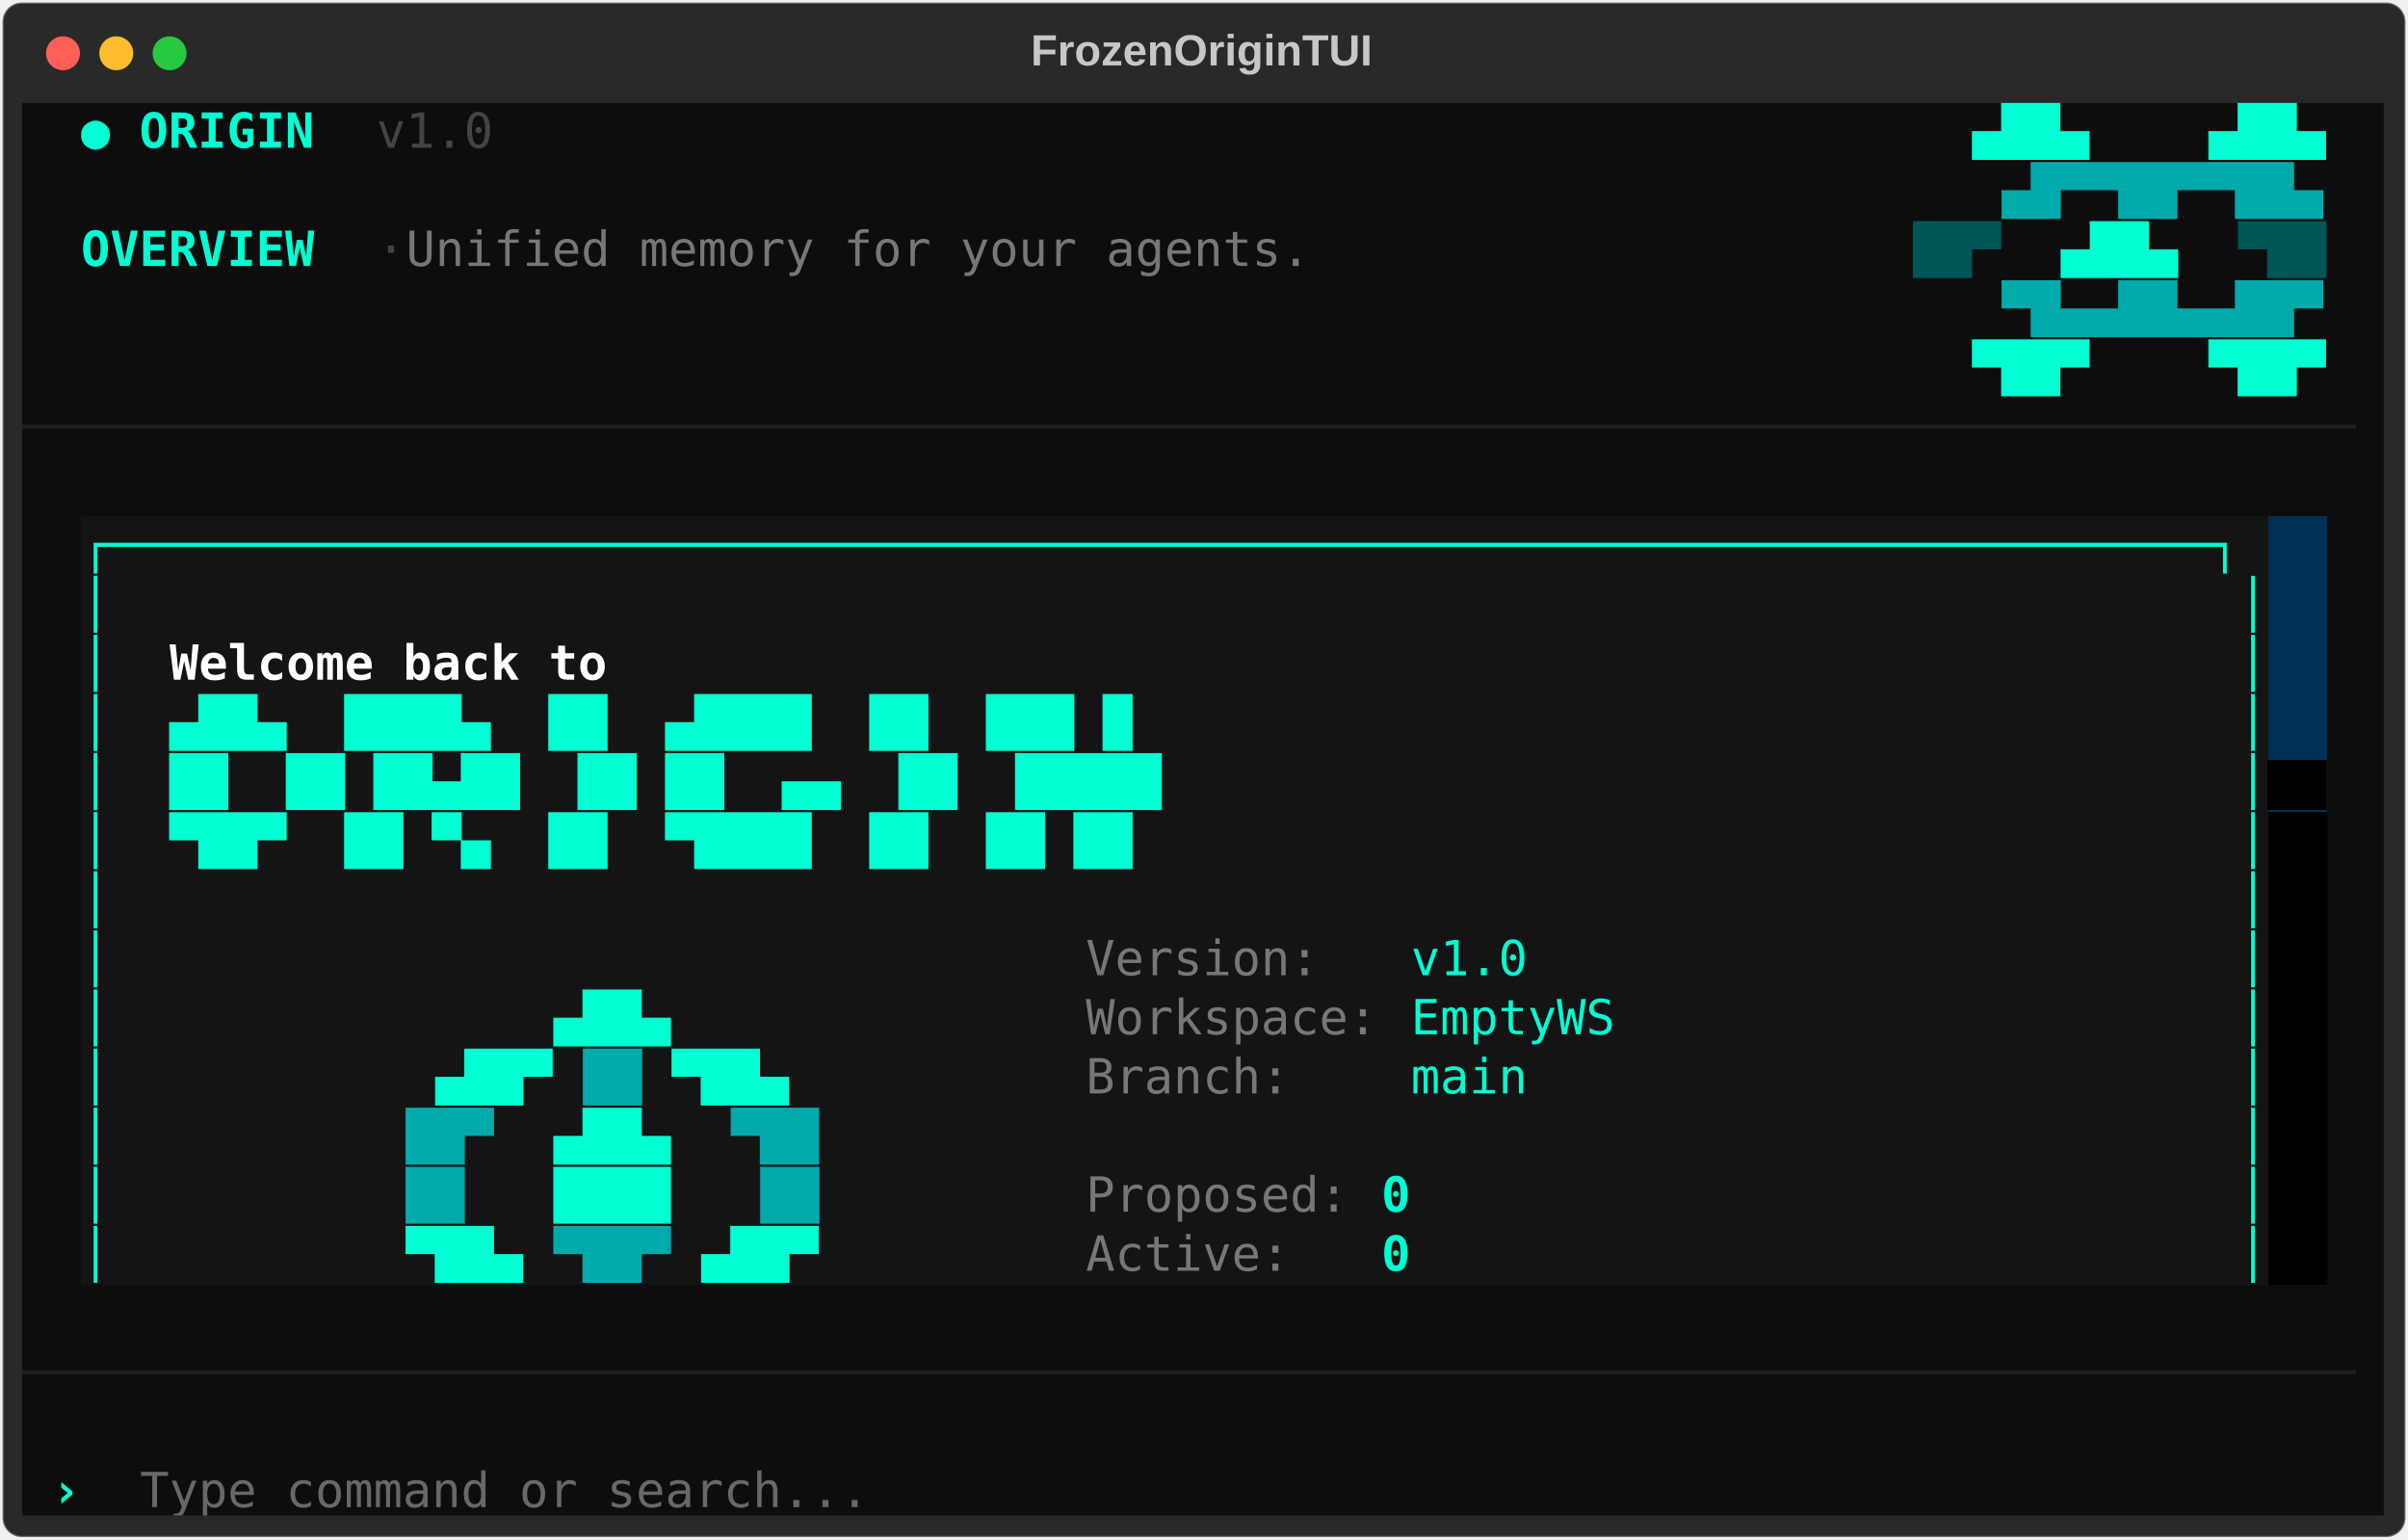
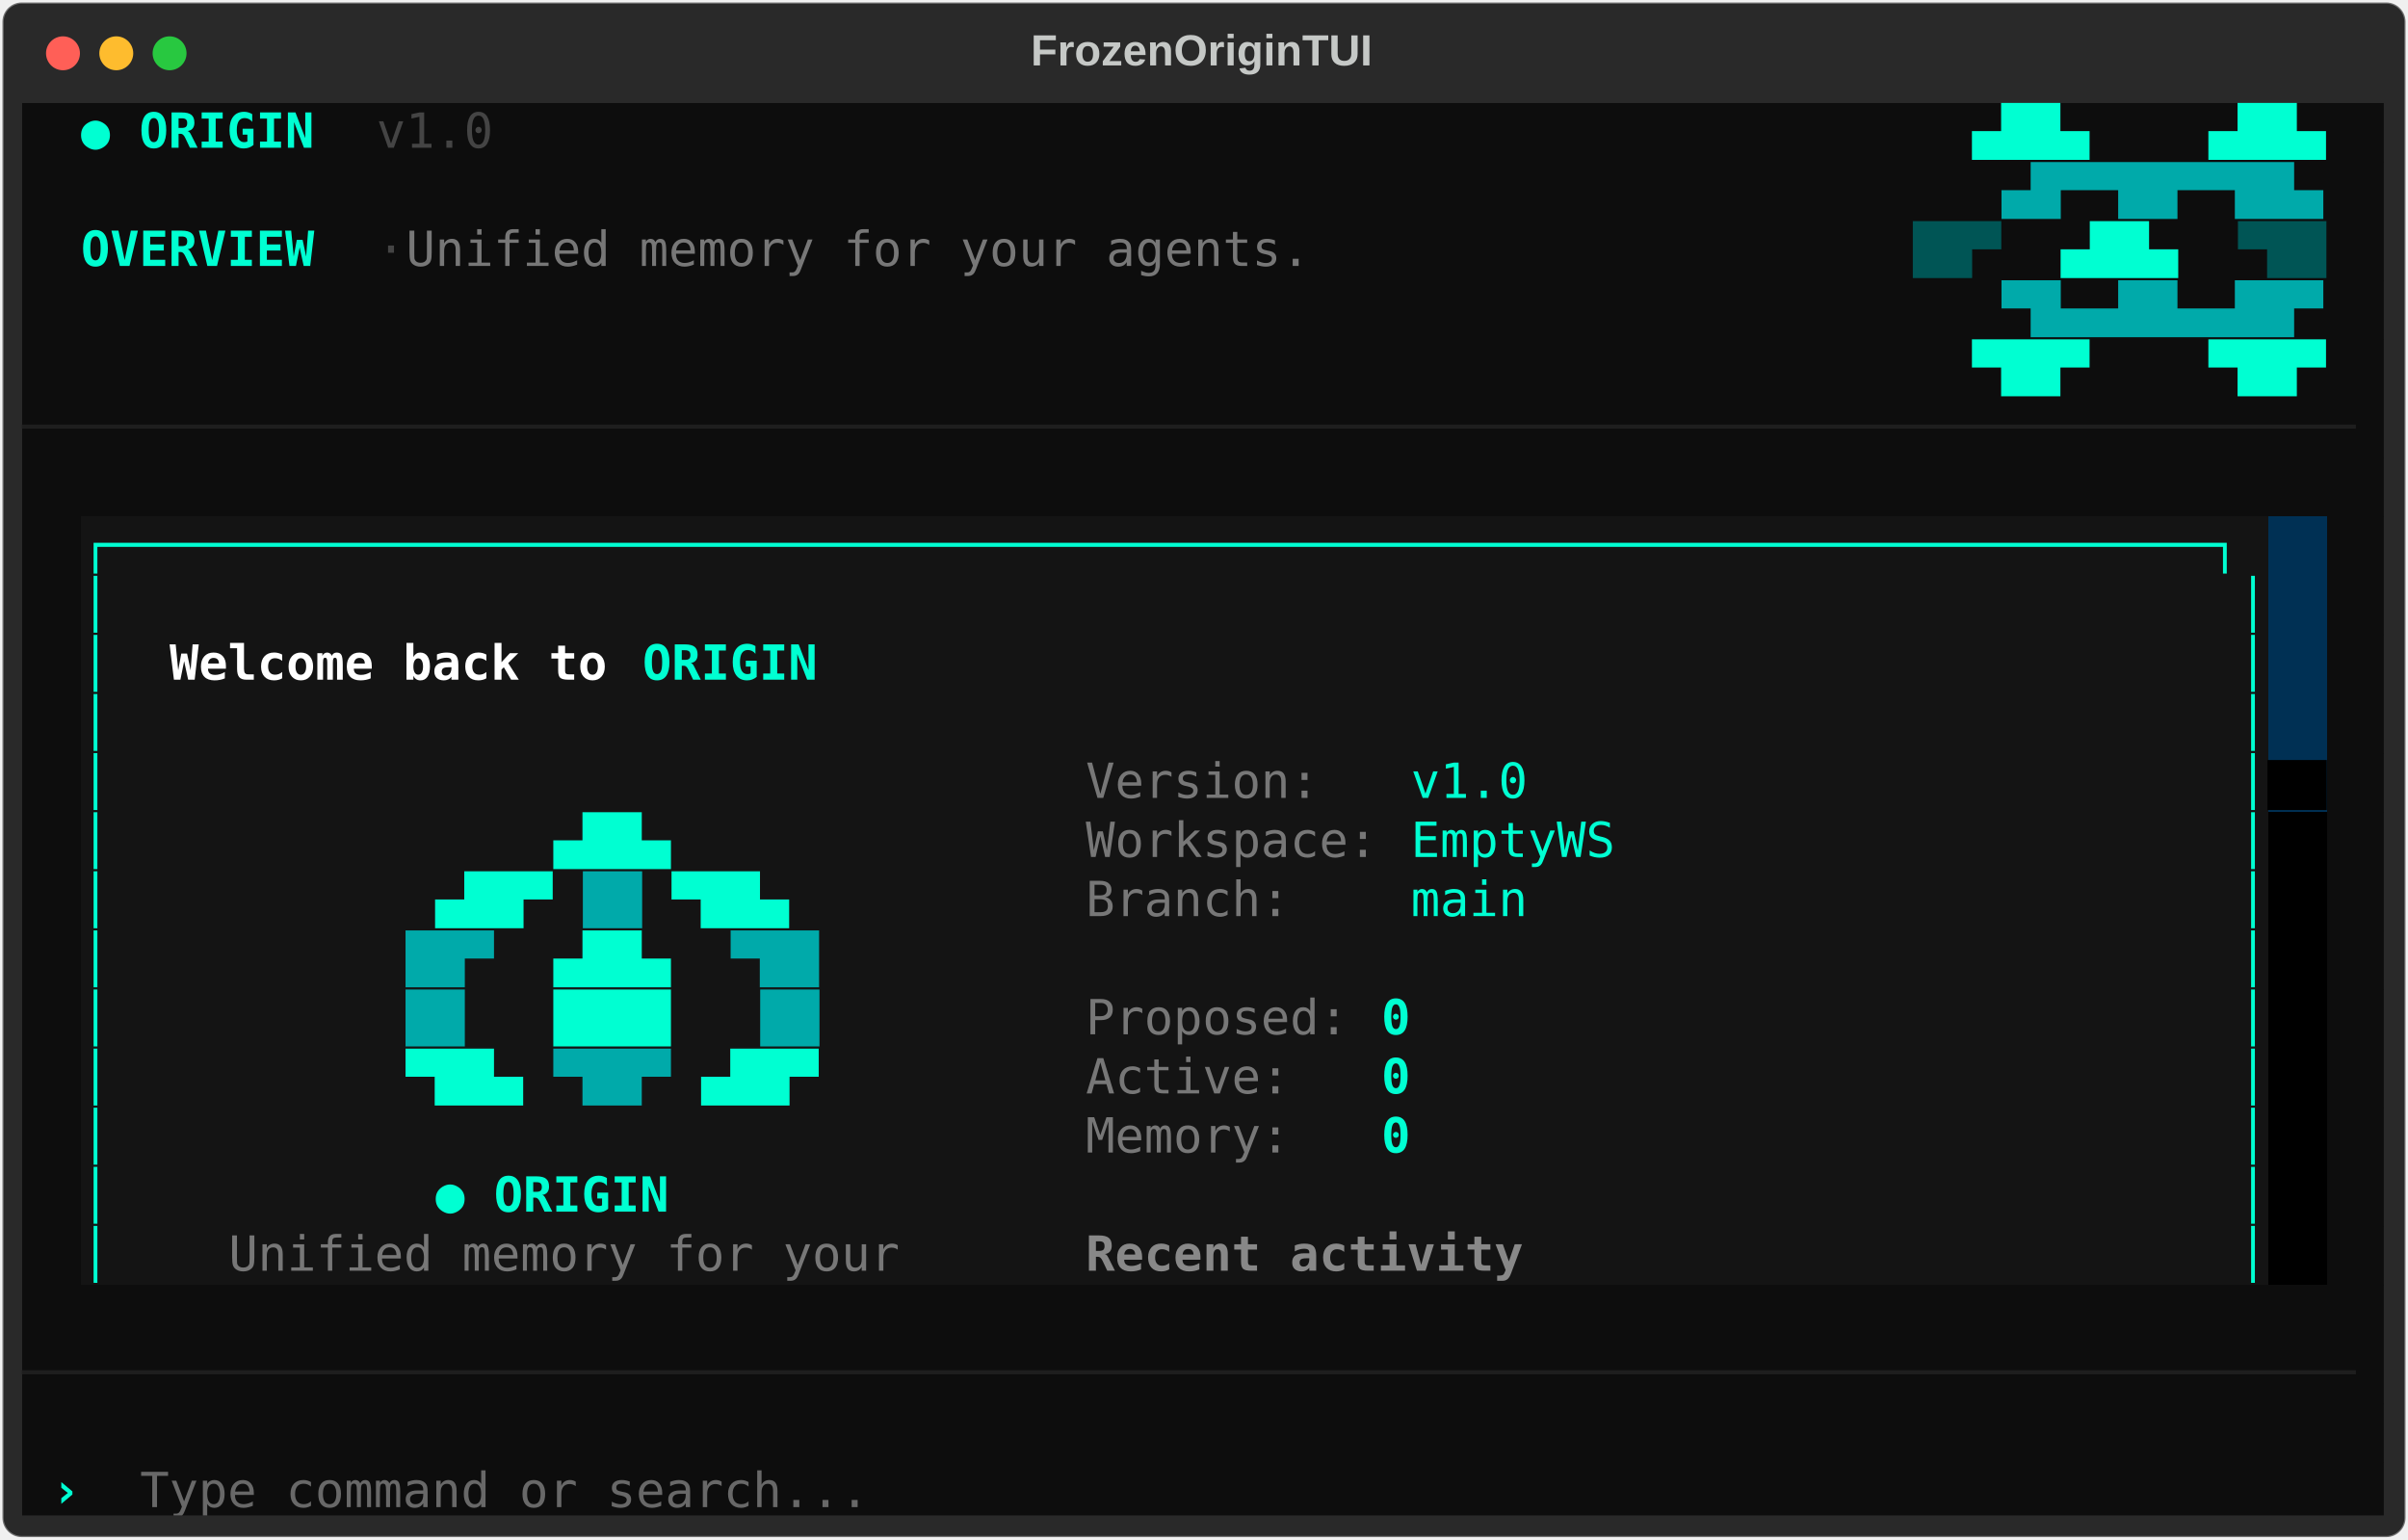
<svg xmlns="http://www.w3.org/2000/svg" class="rich-terminal" viewBox="0 0 994 635.6">
  <style>

    @font-face {
        font-family: "Fira Code";
        src: local("FiraCode-Regular"),
                url("https://cdnjs.cloudflare.com/ajax/libs/firacode/6.2.0/woff2/FiraCode-Regular.woff2") format("woff2"),
                url("https://cdnjs.cloudflare.com/ajax/libs/firacode/6.2.0/woff/FiraCode-Regular.woff") format("woff");
        font-style: normal;
        font-weight: 400;
    }
    @font-face {
        font-family: "Fira Code";
        src: local("FiraCode-Bold"),
                url("https://cdnjs.cloudflare.com/ajax/libs/firacode/6.2.0/woff2/FiraCode-Bold.woff2") format("woff2"),
                url("https://cdnjs.cloudflare.com/ajax/libs/firacode/6.2.0/woff/FiraCode-Bold.woff") format("woff");
        font-style: bold;
        font-weight: 700;
    }

    .terminal-matrix {
        font-family: Fira Code, monospace;
        font-size: 20px;
        line-height: 24.4px;
        font-variant-east-asian: full-width;
    }

    .terminal-title {
        font-size: 18px;
        font-weight: bold;
        font-family: arial;
    }

    .terminal-r1 { fill: #c5c8c6 }
.terminal-r2 { fill: #00ffd2;font-weight: bold }
.terminal-r3 { fill: #777777 }
.terminal-r4 { fill: #444444 }
.terminal-r5 { fill: #00ffd2 }
.terminal-r6 { fill: #00aaaa }
.terminal-r7 { fill: #005555 }
.terminal-r8 { fill: #1e1e1e }
.terminal-r9 { fill: #0d0d0d }
.terminal-r10 { fill: #ffffff;font-weight: bold }
- .terminal-r11 { fill: #000000 }
- .terminal-r12 { fill: #e0e0e0 }
- .terminal-r13 { fill: #686868 }
- .terminal-r14 { fill: #ffffff }
+ .terminal-r11 { fill: #e0e0e0 }
+ .terminal-r12 { fill: #000000 }
+ .terminal-r13 { fill: #888888;font-weight: bold }
+ .terminal-r14 { fill: #686868 }
+ .terminal-r15 { fill: #ffffff }
    </style>
  <defs>
    <clipPath id="terminal-clip-terminal">
      <rect x="0" y="0" width="975.0" height="584.6" />
    </clipPath>
    <clipPath id="terminal-line-0">
      <rect x="0" y="1.5" width="976" height="24.65" />
    </clipPath>
    <clipPath id="terminal-line-1">
      <rect x="0" y="25.9" width="976" height="24.65" />
    </clipPath>
    <clipPath id="terminal-line-2">
      <rect x="0" y="50.3" width="976" height="24.65" />
    </clipPath>
    <clipPath id="terminal-line-3">
      <rect x="0" y="74.7" width="976" height="24.65" />
    </clipPath>
    <clipPath id="terminal-line-4">
      <rect x="0" y="99.1" width="976" height="24.65" />
    </clipPath>
    <clipPath id="terminal-line-5">
      <rect x="0" y="123.5" width="976" height="24.65" />
    </clipPath>
    <clipPath id="terminal-line-6">
      <rect x="0" y="147.9" width="976" height="24.65" />
    </clipPath>
    <clipPath id="terminal-line-7">
      <rect x="0" y="172.3" width="976" height="24.65" />
    </clipPath>
    <clipPath id="terminal-line-8">
      <rect x="0" y="196.7" width="976" height="24.65" />
    </clipPath>
    <clipPath id="terminal-line-9">
      <rect x="0" y="221.1" width="976" height="24.65" />
    </clipPath>
    <clipPath id="terminal-line-10">
      <rect x="0" y="245.5" width="976" height="24.65" />
    </clipPath>
    <clipPath id="terminal-line-11">
      <rect x="0" y="269.9" width="976" height="24.65" />
    </clipPath>
    <clipPath id="terminal-line-12">
      <rect x="0" y="294.3" width="976" height="24.65" />
    </clipPath>
    <clipPath id="terminal-line-13">
      <rect x="0" y="318.7" width="976" height="24.65" />
    </clipPath>
    <clipPath id="terminal-line-14">
      <rect x="0" y="343.1" width="976" height="24.65" />
    </clipPath>
    <clipPath id="terminal-line-15">
      <rect x="0" y="367.5" width="976" height="24.65" />
    </clipPath>
    <clipPath id="terminal-line-16">
      <rect x="0" y="391.9" width="976" height="24.65" />
    </clipPath>
    <clipPath id="terminal-line-17">
      <rect x="0" y="416.3" width="976" height="24.65" />
    </clipPath>
    <clipPath id="terminal-line-18">
      <rect x="0" y="440.7" width="976" height="24.65" />
    </clipPath>
    <clipPath id="terminal-line-19">
      <rect x="0" y="465.1" width="976" height="24.65" />
    </clipPath>
    <clipPath id="terminal-line-20">
      <rect x="0" y="489.5" width="976" height="24.65" />
    </clipPath>
    <clipPath id="terminal-line-21">
      <rect x="0" y="513.9" width="976" height="24.65" />
    </clipPath>
    <clipPath id="terminal-line-22">
      <rect x="0" y="538.3" width="976" height="24.65" />
    </clipPath>
  </defs>
  <rect fill="#292929" stroke="rgba(255,255,255,0.35)" stroke-width="1" x="1" y="1" width="992" height="633.6" rx="8" />
  <text class="terminal-title" fill="#c5c8c6" text-anchor="middle" x="496" y="27">FrozenOriginTUI</text>
  <g transform="translate(26,22)">
    <circle cx="0" cy="0" r="7" fill="#ff5f57" />
    <circle cx="22" cy="0" r="7" fill="#febc2e" />
    <circle cx="44" cy="0" r="7" fill="#28c840" />
  </g>
  <g transform="translate(9, 41)" clip-path="url(#terminal-clip-terminal)">
    <rect fill="#0d0d0d" x="0" y="1.5" width="24.4" height="24.65" shape-rendering="crispEdges" />
    <rect fill="#0d0d0d" x="24.4" y="1.5" width="97.6" height="24.65" shape-rendering="crispEdges" />
    <rect fill="#0d0d0d" x="122" y="1.5" width="24.4" height="24.65" shape-rendering="crispEdges" />
    <rect fill="#0d0d0d" x="146.4" y="1.5" width="48.8" height="24.65" shape-rendering="crispEdges" />
    <rect fill="#0d0d0d" x="195.2" y="1.5" width="610" height="24.65" shape-rendering="crispEdges" />
    <rect fill="#0d0d0d" x="805.2" y="1.5" width="48.8" height="24.65" shape-rendering="crispEdges" />
    <rect fill="#0d0d0d" x="854" y="1.5" width="48.8" height="24.65" shape-rendering="crispEdges" />
    <rect fill="#0d0d0d" x="902.8" y="1.5" width="48.8" height="24.65" shape-rendering="crispEdges" />
    <rect fill="#0d0d0d" x="951.6" y="1.5" width="24.4" height="24.65" shape-rendering="crispEdges" />
    <rect fill="#0d0d0d" x="0" y="25.9" width="24.4" height="24.65" shape-rendering="crispEdges" />
    <rect fill="#0d0d0d" x="24.4" y="25.9" width="793" height="24.65" shape-rendering="crispEdges" />
    <rect fill="#0d0d0d" x="817.4" y="25.9" width="134.2" height="24.65" shape-rendering="crispEdges" />
    <rect fill="#0d0d0d" x="951.6" y="25.9" width="24.4" height="24.65" shape-rendering="crispEdges" />
    <rect fill="#0d0d0d" x="0" y="50.3" width="24.4" height="24.65" shape-rendering="crispEdges" />
    <rect fill="#0d0d0d" x="24.4" y="50.3" width="97.6" height="24.65" shape-rendering="crispEdges" />
    <rect fill="#0d0d0d" x="122" y="50.3" width="24.4" height="24.65" shape-rendering="crispEdges" />
    <rect fill="#0d0d0d" x="146.4" y="50.3" width="12.2" height="24.65" shape-rendering="crispEdges" />
    <rect fill="#0d0d0d" x="158.6" y="50.3" width="622.2" height="24.65" shape-rendering="crispEdges" />
    <rect fill="#0d0d0d" x="780.8" y="50.3" width="36.6" height="24.65" shape-rendering="crispEdges" />
    <rect fill="#0d0d0d" x="817.4" y="50.3" width="24.4" height="24.65" shape-rendering="crispEdges" />
    <rect fill="#0d0d0d" x="841.8" y="50.3" width="48.8" height="24.65" shape-rendering="crispEdges" />
    <rect fill="#0d0d0d" x="890.6" y="50.3" width="24.4" height="24.65" shape-rendering="crispEdges" />
    <rect fill="#0d0d0d" x="915" y="50.3" width="36.6" height="24.65" shape-rendering="crispEdges" />
    <rect fill="#0d0d0d" x="951.6" y="50.3" width="24.4" height="24.65" shape-rendering="crispEdges" />
    <rect fill="#0d0d0d" x="0" y="74.7" width="24.4" height="24.65" shape-rendering="crispEdges" />
    <rect fill="#0d0d0d" x="24.4" y="74.7" width="793" height="24.65" shape-rendering="crispEdges" />
    <rect fill="#0d0d0d" x="817.4" y="74.7" width="134.2" height="24.65" shape-rendering="crispEdges" />
    <rect fill="#0d0d0d" x="951.6" y="74.7" width="24.4" height="24.65" shape-rendering="crispEdges" />
    <rect fill="#0d0d0d" x="0" y="99.1" width="24.4" height="24.65" shape-rendering="crispEdges" />
    <rect fill="#0d0d0d" x="24.4" y="99.1" width="780.8" height="24.65" shape-rendering="crispEdges" />
    <rect fill="#0d0d0d" x="805.2" y="99.1" width="48.8" height="24.65" shape-rendering="crispEdges" />
    <rect fill="#0d0d0d" x="854" y="99.1" width="48.8" height="24.65" shape-rendering="crispEdges" />
    <rect fill="#0d0d0d" x="902.8" y="99.1" width="48.8" height="24.65" shape-rendering="crispEdges" />
    <rect fill="#0d0d0d" x="951.6" y="99.1" width="24.4" height="24.65" shape-rendering="crispEdges" />
    <rect fill="#0d0d0d" x="0" y="123.5" width="976" height="24.65" shape-rendering="crispEdges" />
    <rect fill="#0d0d0d" x="0" y="147.9" width="976" height="24.65" shape-rendering="crispEdges" />
    <rect fill="#0d0d0d" x="0" y="172.3" width="24.4" height="24.65" shape-rendering="crispEdges" />
    <rect fill="#141414" x="24.4" y="172.3" width="902.8" height="24.65" shape-rendering="crispEdges" />
    <rect fill="#003054" x="927.2" y="172.3" width="24.4" height="24.65" shape-rendering="crispEdges" />
    <rect fill="#0d0d0d" x="951.6" y="172.3" width="24.4" height="24.65" shape-rendering="crispEdges" />
    <rect fill="#0d0d0d" x="0" y="196.7" width="24.4" height="24.65" shape-rendering="crispEdges" />
    <rect fill="#141414" x="24.4" y="196.7" width="12.2" height="24.65" shape-rendering="crispEdges" />
    <rect fill="#141414" x="36.6" y="196.7" width="878.4" height="24.65" shape-rendering="crispEdges" />
    <rect fill="#141414" x="915" y="196.7" width="12.2" height="24.65" shape-rendering="crispEdges" />
    <rect fill="#003054" x="927.2" y="196.7" width="24.4" height="24.65" shape-rendering="crispEdges" />
    <rect fill="#0d0d0d" x="951.6" y="196.7" width="24.4" height="24.65" shape-rendering="crispEdges" />
    <rect fill="#0d0d0d" x="0" y="221.1" width="24.4" height="24.65" shape-rendering="crispEdges" />
    <rect fill="#141414" x="24.4" y="221.1" width="12.2" height="24.65" shape-rendering="crispEdges" />
    <rect fill="#141414" x="36.6" y="221.1" width="24.4" height="24.65" shape-rendering="crispEdges" />
    <rect fill="#141414" x="61" y="221.1" width="183" height="24.65" shape-rendering="crispEdges" />
-     <rect fill="#141414" x="244" y="221.1" width="671" height="24.65" shape-rendering="crispEdges" />
+     <rect fill="#141414" x="244" y="221.1" width="12.2" height="24.65" shape-rendering="crispEdges" />
+     <rect fill="#141414" x="256.2" y="221.1" width="73.2" height="24.65" shape-rendering="crispEdges" />
+     <rect fill="#141414" x="329.4" y="221.1" width="585.6" height="24.65" shape-rendering="crispEdges" />
    <rect fill="#141414" x="915" y="221.1" width="12.2" height="24.65" shape-rendering="crispEdges" />
    <rect fill="#003054" x="927.2" y="221.1" width="24.4" height="24.65" shape-rendering="crispEdges" />
    <rect fill="#0d0d0d" x="951.6" y="221.1" width="24.4" height="24.65" shape-rendering="crispEdges" />
    <rect fill="#0d0d0d" x="0" y="245.5" width="24.4" height="24.65" shape-rendering="crispEdges" />
    <rect fill="#141414" x="24.4" y="245.5" width="12.2" height="24.65" shape-rendering="crispEdges" />
-     <rect fill="#141414" x="36.6" y="245.5" width="24.4" height="24.65" shape-rendering="crispEdges" />
-     <rect fill="#141414" x="61" y="245.5" width="414.8" height="24.65" shape-rendering="crispEdges" />
-     <rect fill="#141414" x="475.8" y="245.5" width="439.2" height="24.65" shape-rendering="crispEdges" />
+     <rect fill="#141414" x="36.6" y="245.5" width="878.4" height="24.65" shape-rendering="crispEdges" />
    <rect fill="#141414" x="915" y="245.5" width="12.2" height="24.65" shape-rendering="crispEdges" />
    <rect fill="#003054" x="927.2" y="245.5" width="24.4" height="24.65" shape-rendering="crispEdges" />
    <rect fill="#0d0d0d" x="951.6" y="245.5" width="24.4" height="24.65" shape-rendering="crispEdges" />
    <rect fill="#0d0d0d" x="0" y="269.9" width="24.4" height="24.65" shape-rendering="crispEdges" />
    <rect fill="#141414" x="24.4" y="269.9" width="12.2" height="24.65" shape-rendering="crispEdges" />
    <rect fill="#141414" x="36.6" y="269.9" width="24.4" height="24.65" shape-rendering="crispEdges" />
-     <rect fill="#141414" x="61" y="269.9" width="414.8" height="24.65" shape-rendering="crispEdges" />
-     <rect fill="#141414" x="475.8" y="269.9" width="439.2" height="24.65" shape-rendering="crispEdges" />
+     <rect fill="#141414" x="61" y="269.9" width="48.8" height="24.65" shape-rendering="crispEdges" />
+     <rect fill="#141414" x="109.8" y="269.9" width="0" height="24.65" shape-rendering="crispEdges" />
+     <rect fill="#141414" x="109.8" y="269.9" width="280.6" height="24.65" shape-rendering="crispEdges" />
+     <rect fill="#141414" x="390.4" y="269.9" width="48.8" height="24.65" shape-rendering="crispEdges" />
+     <rect fill="#141414" x="439.2" y="269.9" width="97.6" height="24.65" shape-rendering="crispEdges" />
+     <rect fill="#141414" x="536.8" y="269.9" width="36.6" height="24.65" shape-rendering="crispEdges" />
+     <rect fill="#141414" x="573.4" y="269.9" width="48.8" height="24.65" shape-rendering="crispEdges" />
+     <rect fill="#141414" x="622.2" y="269.9" width="292.8" height="24.65" shape-rendering="crispEdges" />
    <rect fill="#141414" x="915" y="269.9" width="12.2" height="24.65" shape-rendering="crispEdges" />
    <rect fill="#003054" x="927.2" y="269.9" width="24.4" height="24.65" shape-rendering="crispEdges" />
    <rect fill="#0d0d0d" x="951.6" y="269.9" width="24.4" height="24.65" shape-rendering="crispEdges" />
    <rect fill="#0d0d0d" x="0" y="294.3" width="24.4" height="24.65" shape-rendering="crispEdges" />
    <rect fill="#141414" x="24.4" y="294.3" width="12.2" height="24.65" shape-rendering="crispEdges" />
    <rect fill="#141414" x="36.6" y="294.3" width="24.4" height="24.65" shape-rendering="crispEdges" />
-     <rect fill="#141414" x="61" y="294.3" width="414.8" height="24.65" shape-rendering="crispEdges" />
-     <rect fill="#141414" x="475.8" y="294.3" width="439.2" height="24.65" shape-rendering="crispEdges" />
+     <rect fill="#141414" x="61" y="294.3" width="48.8" height="24.65" shape-rendering="crispEdges" />
+     <rect fill="#141414" x="109.8" y="294.3" width="109.8" height="24.65" shape-rendering="crispEdges" />
+     <rect fill="#141414" x="219.6" y="294.3" width="48.8" height="24.65" shape-rendering="crispEdges" />
+     <rect fill="#141414" x="268.4" y="294.3" width="122" height="24.65" shape-rendering="crispEdges" />
+     <rect fill="#141414" x="390.4" y="294.3" width="48.8" height="24.65" shape-rendering="crispEdges" />
+     <rect fill="#141414" x="439.2" y="294.3" width="122" height="24.65" shape-rendering="crispEdges" />
+     <rect fill="#141414" x="561.2" y="294.3" width="12.2" height="24.65" shape-rendering="crispEdges" />
+     <rect fill="#141414" x="573.4" y="294.3" width="85.4" height="24.65" shape-rendering="crispEdges" />
+     <rect fill="#141414" x="658.8" y="294.3" width="256.2" height="24.65" shape-rendering="crispEdges" />
    <rect fill="#141414" x="915" y="294.3" width="12.2" height="24.65" shape-rendering="crispEdges" />
    <rect fill="#000000" x="927.2" y="294.3" width="24.4" height="24.65" shape-rendering="crispEdges" />
    <rect fill="#0d0d0d" x="951.6" y="294.3" width="24.4" height="24.65" shape-rendering="crispEdges" />
    <rect fill="#0d0d0d" x="0" y="318.7" width="24.4" height="24.65" shape-rendering="crispEdges" />
    <rect fill="#141414" x="24.4" y="318.7" width="12.2" height="24.65" shape-rendering="crispEdges" />
-     <rect fill="#141414" x="36.6" y="318.7" width="878.4" height="24.65" shape-rendering="crispEdges" />
+     <rect fill="#141414" x="36.6" y="318.7" width="24.4" height="24.65" shape-rendering="crispEdges" />
+     <rect fill="#141414" x="61" y="318.7" width="48.8" height="24.65" shape-rendering="crispEdges" />
+     <rect fill="#141414" x="109.8" y="318.7" width="61" height="24.65" shape-rendering="crispEdges" />
+     <rect fill="#141414" x="170.8" y="318.7" width="48.8" height="24.65" shape-rendering="crispEdges" />
+     <rect fill="#141414" x="219.6" y="318.7" width="12.2" height="24.65" shape-rendering="crispEdges" />
+     <rect fill="#141414" x="231.8" y="318.7" width="24.4" height="24.65" shape-rendering="crispEdges" />
+     <rect fill="#141414" x="256.2" y="318.7" width="12.2" height="24.65" shape-rendering="crispEdges" />
+     <rect fill="#141414" x="268.4" y="318.7" width="48.8" height="24.65" shape-rendering="crispEdges" />
+     <rect fill="#141414" x="317.2" y="318.7" width="73.2" height="24.65" shape-rendering="crispEdges" />
+     <rect fill="#141414" x="390.4" y="318.7" width="48.8" height="24.65" shape-rendering="crispEdges" />
+     <rect fill="#141414" x="439.2" y="318.7" width="85.4" height="24.65" shape-rendering="crispEdges" />
+     <rect fill="#141414" x="524.6" y="318.7" width="48.8" height="24.65" shape-rendering="crispEdges" />
+     <rect fill="#141414" x="573.4" y="318.7" width="48.8" height="24.65" shape-rendering="crispEdges" />
+     <rect fill="#141414" x="622.2" y="318.7" width="292.8" height="24.65" shape-rendering="crispEdges" />
    <rect fill="#141414" x="915" y="318.7" width="12.2" height="24.65" shape-rendering="crispEdges" />
    <rect fill="#000000" x="927.2" y="318.7" width="24.4" height="24.65" shape-rendering="crispEdges" />
    <rect fill="#0d0d0d" x="951.6" y="318.7" width="24.4" height="24.65" shape-rendering="crispEdges" />
    <rect fill="#0d0d0d" x="0" y="343.1" width="24.4" height="24.65" shape-rendering="crispEdges" />
    <rect fill="#141414" x="24.4" y="343.1" width="12.2" height="24.65" shape-rendering="crispEdges" />
    <rect fill="#141414" x="36.6" y="343.1" width="24.4" height="24.65" shape-rendering="crispEdges" />
    <rect fill="#141414" x="61" y="343.1" width="48.8" height="24.65" shape-rendering="crispEdges" />
-     <rect fill="#141414" x="109.8" y="343.1" width="0" height="24.65" shape-rendering="crispEdges" />
-     <rect fill="#141414" x="109.8" y="343.1" width="280.6" height="24.65" shape-rendering="crispEdges" />
-     <rect fill="#141414" x="390.4" y="343.1" width="48.8" height="24.65" shape-rendering="crispEdges" />
-     <rect fill="#141414" x="439.2" y="343.1" width="97.6" height="24.65" shape-rendering="crispEdges" />
-     <rect fill="#141414" x="536.8" y="343.1" width="36.6" height="24.65" shape-rendering="crispEdges" />
-     <rect fill="#141414" x="573.4" y="343.1" width="48.8" height="24.65" shape-rendering="crispEdges" />
-     <rect fill="#141414" x="622.2" y="343.1" width="292.8" height="24.65" shape-rendering="crispEdges" />
+     <rect fill="#141414" x="109.8" y="343.1" width="48.8" height="24.65" shape-rendering="crispEdges" />
+     <rect fill="#141414" x="158.6" y="343.1" width="36.6" height="24.65" shape-rendering="crispEdges" />
+     <rect fill="#141414" x="195.2" y="343.1" width="24.4" height="24.65" shape-rendering="crispEdges" />
+     <rect fill="#141414" x="219.6" y="343.1" width="48.8" height="24.65" shape-rendering="crispEdges" />
+     <rect fill="#141414" x="268.4" y="343.1" width="24.4" height="24.65" shape-rendering="crispEdges" />
+     <rect fill="#141414" x="292.8" y="343.1" width="36.6" height="24.65" shape-rendering="crispEdges" />
+     <rect fill="#141414" x="329.4" y="343.1" width="61" height="24.65" shape-rendering="crispEdges" />
+     <rect fill="#141414" x="390.4" y="343.1" width="524.6" height="24.65" shape-rendering="crispEdges" />
    <rect fill="#141414" x="915" y="343.1" width="12.2" height="24.65" shape-rendering="crispEdges" />
    <rect fill="#000000" x="927.2" y="343.1" width="24.4" height="24.65" shape-rendering="crispEdges" />
    <rect fill="#0d0d0d" x="951.6" y="343.1" width="24.4" height="24.65" shape-rendering="crispEdges" />
    <rect fill="#0d0d0d" x="0" y="367.5" width="24.4" height="24.65" shape-rendering="crispEdges" />
    <rect fill="#141414" x="24.4" y="367.5" width="12.2" height="24.65" shape-rendering="crispEdges" />
    <rect fill="#141414" x="36.6" y="367.5" width="24.4" height="24.65" shape-rendering="crispEdges" />
    <rect fill="#141414" x="61" y="367.5" width="48.8" height="24.65" shape-rendering="crispEdges" />
-     <rect fill="#141414" x="109.8" y="367.5" width="109.8" height="24.65" shape-rendering="crispEdges" />
+     <rect fill="#141414" x="109.8" y="367.5" width="48.8" height="24.65" shape-rendering="crispEdges" />
+     <rect fill="#141414" x="158.6" y="367.5" width="24.4" height="24.65" shape-rendering="crispEdges" />
+     <rect fill="#141414" x="183" y="367.5" width="36.6" height="24.65" shape-rendering="crispEdges" />
    <rect fill="#141414" x="219.6" y="367.5" width="48.8" height="24.65" shape-rendering="crispEdges" />
-     <rect fill="#141414" x="268.4" y="367.5" width="122" height="24.65" shape-rendering="crispEdges" />
+     <rect fill="#141414" x="268.4" y="367.5" width="36.6" height="24.65" shape-rendering="crispEdges" />
+     <rect fill="#141414" x="305" y="367.5" width="24.4" height="24.65" shape-rendering="crispEdges" />
+     <rect fill="#141414" x="329.4" y="367.5" width="61" height="24.65" shape-rendering="crispEdges" />
    <rect fill="#141414" x="390.4" y="367.5" width="48.8" height="24.65" shape-rendering="crispEdges" />
-     <rect fill="#141414" x="439.2" y="367.5" width="122" height="24.65" shape-rendering="crispEdges" />
+     <rect fill="#141414" x="439.2" y="367.5" width="109.8" height="24.65" shape-rendering="crispEdges" />
+     <rect fill="#141414" x="549" y="367.5" width="12.2" height="24.65" shape-rendering="crispEdges" />
    <rect fill="#141414" x="561.2" y="367.5" width="12.2" height="24.65" shape-rendering="crispEdges" />
-     <rect fill="#141414" x="573.4" y="367.5" width="85.4" height="24.65" shape-rendering="crispEdges" />
-     <rect fill="#141414" x="658.8" y="367.5" width="256.2" height="24.65" shape-rendering="crispEdges" />
+     <rect fill="#141414" x="573.4" y="367.5" width="341.6" height="24.65" shape-rendering="crispEdges" />
    <rect fill="#141414" x="915" y="367.5" width="12.2" height="24.65" shape-rendering="crispEdges" />
    <rect fill="#000000" x="927.2" y="367.5" width="24.4" height="24.65" shape-rendering="crispEdges" />
    <rect fill="#0d0d0d" x="951.6" y="367.5" width="24.4" height="24.65" shape-rendering="crispEdges" />
    <rect fill="#0d0d0d" x="0" y="391.9" width="24.4" height="24.65" shape-rendering="crispEdges" />
    <rect fill="#141414" x="24.4" y="391.9" width="12.2" height="24.65" shape-rendering="crispEdges" />
    <rect fill="#141414" x="36.6" y="391.9" width="24.4" height="24.65" shape-rendering="crispEdges" />
    <rect fill="#141414" x="61" y="391.9" width="48.8" height="24.65" shape-rendering="crispEdges" />
-     <rect fill="#141414" x="109.8" y="391.9" width="61" height="24.65" shape-rendering="crispEdges" />
-     <rect fill="#141414" x="170.8" y="391.9" width="48.8" height="24.65" shape-rendering="crispEdges" />
-     <rect fill="#141414" x="219.6" y="391.9" width="12.2" height="24.65" shape-rendering="crispEdges" />
-     <rect fill="#141414" x="231.8" y="391.9" width="24.4" height="24.65" shape-rendering="crispEdges" />
-     <rect fill="#141414" x="256.2" y="391.9" width="12.2" height="24.65" shape-rendering="crispEdges" />
-     <rect fill="#141414" x="268.4" y="391.9" width="48.8" height="24.65" shape-rendering="crispEdges" />
-     <rect fill="#141414" x="317.2" y="391.9" width="73.2" height="24.65" shape-rendering="crispEdges" />
+     <rect fill="#141414" x="109.8" y="391.9" width="48.8" height="24.65" shape-rendering="crispEdges" />
+     <rect fill="#141414" x="158.6" y="391.9" width="48.8" height="24.65" shape-rendering="crispEdges" />
+     <rect fill="#141414" x="207.4" y="391.9" width="12.2" height="24.65" shape-rendering="crispEdges" />
+     <rect fill="#141414" x="219.6" y="391.9" width="48.8" height="24.65" shape-rendering="crispEdges" />
+     <rect fill="#141414" x="268.4" y="391.9" width="12.2" height="24.65" shape-rendering="crispEdges" />
+     <rect fill="#141414" x="280.6" y="391.9" width="48.8" height="24.65" shape-rendering="crispEdges" />
+     <rect fill="#141414" x="329.4" y="391.9" width="61" height="24.65" shape-rendering="crispEdges" />
    <rect fill="#141414" x="390.4" y="391.9" width="48.8" height="24.65" shape-rendering="crispEdges" />
    <rect fill="#141414" x="439.2" y="391.9" width="85.4" height="24.65" shape-rendering="crispEdges" />
-     <rect fill="#141414" x="524.6" y="391.9" width="48.8" height="24.65" shape-rendering="crispEdges" />
-     <rect fill="#141414" x="573.4" y="391.9" width="48.8" height="24.65" shape-rendering="crispEdges" />
-     <rect fill="#141414" x="622.2" y="391.9" width="292.8" height="24.65" shape-rendering="crispEdges" />
+     <rect fill="#141414" x="524.6" y="391.9" width="36.6" height="24.65" shape-rendering="crispEdges" />
+     <rect fill="#141414" x="561.2" y="391.9" width="12.2" height="24.65" shape-rendering="crispEdges" />
+     <rect fill="#141414" x="573.4" y="391.9" width="341.6" height="24.65" shape-rendering="crispEdges" />
    <rect fill="#141414" x="915" y="391.9" width="12.2" height="24.65" shape-rendering="crispEdges" />
    <rect fill="#000000" x="927.2" y="391.9" width="24.4" height="24.65" shape-rendering="crispEdges" />
    <rect fill="#0d0d0d" x="951.6" y="391.9" width="24.4" height="24.65" shape-rendering="crispEdges" />
    <rect fill="#0d0d0d" x="0" y="416.3" width="24.4" height="24.65" shape-rendering="crispEdges" />
    <rect fill="#141414" x="24.4" y="416.3" width="12.2" height="24.65" shape-rendering="crispEdges" />
-     <rect fill="#141414" x="36.6" y="416.3" width="24.4" height="24.65" shape-rendering="crispEdges" />
-     <rect fill="#141414" x="61" y="416.3" width="48.8" height="24.65" shape-rendering="crispEdges" />
-     <rect fill="#141414" x="109.8" y="416.3" width="48.8" height="24.65" shape-rendering="crispEdges" />
-     <rect fill="#141414" x="158.6" y="416.3" width="36.6" height="24.65" shape-rendering="crispEdges" />
-     <rect fill="#141414" x="195.2" y="416.3" width="24.4" height="24.65" shape-rendering="crispEdges" />
-     <rect fill="#141414" x="219.6" y="416.3" width="48.8" height="24.65" shape-rendering="crispEdges" />
-     <rect fill="#141414" x="268.4" y="416.3" width="24.4" height="24.65" shape-rendering="crispEdges" />
-     <rect fill="#141414" x="292.8" y="416.3" width="36.6" height="24.65" shape-rendering="crispEdges" />
-     <rect fill="#141414" x="329.4" y="416.3" width="61" height="24.65" shape-rendering="crispEdges" />
-     <rect fill="#141414" x="390.4" y="416.3" width="524.6" height="24.65" shape-rendering="crispEdges" />
+     <rect fill="#141414" x="36.6" y="416.3" width="402.6" height="24.65" shape-rendering="crispEdges" />
+     <rect fill="#141414" x="439.2" y="416.3" width="85.4" height="24.65" shape-rendering="crispEdges" />
+     <rect fill="#141414" x="524.6" y="416.3" width="36.6" height="24.65" shape-rendering="crispEdges" />
+     <rect fill="#141414" x="561.2" y="416.3" width="12.2" height="24.65" shape-rendering="crispEdges" />
+     <rect fill="#141414" x="573.4" y="416.3" width="341.6" height="24.65" shape-rendering="crispEdges" />
    <rect fill="#141414" x="915" y="416.3" width="12.2" height="24.65" shape-rendering="crispEdges" />
    <rect fill="#000000" x="927.2" y="416.3" width="24.4" height="24.65" shape-rendering="crispEdges" />
    <rect fill="#0d0d0d" x="951.6" y="416.3" width="24.4" height="24.65" shape-rendering="crispEdges" />
    <rect fill="#0d0d0d" x="0" y="440.7" width="24.4" height="24.65" shape-rendering="crispEdges" />
    <rect fill="#141414" x="24.4" y="440.7" width="12.2" height="24.65" shape-rendering="crispEdges" />
    <rect fill="#141414" x="36.6" y="440.7" width="24.4" height="24.65" shape-rendering="crispEdges" />
-     <rect fill="#141414" x="61" y="440.7" width="48.8" height="24.65" shape-rendering="crispEdges" />
-     <rect fill="#141414" x="109.8" y="440.7" width="48.8" height="24.65" shape-rendering="crispEdges" />
-     <rect fill="#141414" x="158.6" y="440.7" width="24.4" height="24.65" shape-rendering="crispEdges" />
-     <rect fill="#141414" x="183" y="440.7" width="36.6" height="24.65" shape-rendering="crispEdges" />
-     <rect fill="#141414" x="219.6" y="440.7" width="48.8" height="24.65" shape-rendering="crispEdges" />
-     <rect fill="#141414" x="268.4" y="440.7" width="36.6" height="24.65" shape-rendering="crispEdges" />
-     <rect fill="#141414" x="305" y="440.7" width="24.4" height="24.65" shape-rendering="crispEdges" />
-     <rect fill="#141414" x="329.4" y="440.7" width="61" height="24.65" shape-rendering="crispEdges" />
-     <rect fill="#141414" x="390.4" y="440.7" width="48.8" height="24.65" shape-rendering="crispEdges" />
-     <rect fill="#141414" x="439.2" y="440.7" width="109.8" height="24.65" shape-rendering="crispEdges" />
-     <rect fill="#141414" x="549" y="440.7" width="12.2" height="24.65" shape-rendering="crispEdges" />
-     <rect fill="#141414" x="561.2" y="440.7" width="12.2" height="24.65" shape-rendering="crispEdges" />
-     <rect fill="#141414" x="573.4" y="440.7" width="341.6" height="24.65" shape-rendering="crispEdges" />
+     <rect fill="#141414" x="61" y="440.7" width="109.8" height="24.65" shape-rendering="crispEdges" />
+     <rect fill="#141414" x="170.8" y="440.7" width="97.6" height="24.65" shape-rendering="crispEdges" />
+     <rect fill="#141414" x="268.4" y="440.7" width="122" height="24.65" shape-rendering="crispEdges" />
+     <rect fill="#141414" x="390.4" y="440.7" width="524.6" height="24.65" shape-rendering="crispEdges" />
    <rect fill="#141414" x="915" y="440.7" width="12.2" height="24.65" shape-rendering="crispEdges" />
    <rect fill="#000000" x="927.2" y="440.7" width="24.4" height="24.65" shape-rendering="crispEdges" />
    <rect fill="#0d0d0d" x="951.6" y="440.7" width="24.4" height="24.65" shape-rendering="crispEdges" />
    <rect fill="#0d0d0d" x="0" y="465.1" width="24.4" height="24.65" shape-rendering="crispEdges" />
    <rect fill="#141414" x="24.4" y="465.1" width="12.2" height="24.65" shape-rendering="crispEdges" />
    <rect fill="#141414" x="36.6" y="465.1" width="24.4" height="24.65" shape-rendering="crispEdges" />
-     <rect fill="#141414" x="61" y="465.1" width="48.8" height="24.65" shape-rendering="crispEdges" />
-     <rect fill="#141414" x="109.8" y="465.1" width="48.8" height="24.65" shape-rendering="crispEdges" />
-     <rect fill="#141414" x="158.6" y="465.1" width="48.8" height="24.65" shape-rendering="crispEdges" />
-     <rect fill="#141414" x="207.4" y="465.1" width="12.2" height="24.65" shape-rendering="crispEdges" />
-     <rect fill="#141414" x="219.6" y="465.1" width="48.8" height="24.65" shape-rendering="crispEdges" />
-     <rect fill="#141414" x="268.4" y="465.1" width="12.2" height="24.65" shape-rendering="crispEdges" />
-     <rect fill="#141414" x="280.6" y="465.1" width="48.8" height="24.65" shape-rendering="crispEdges" />
-     <rect fill="#141414" x="329.4" y="465.1" width="61" height="24.65" shape-rendering="crispEdges" />
+     <rect fill="#141414" x="61" y="465.1" width="24.4" height="24.65" shape-rendering="crispEdges" />
+     <rect fill="#141414" x="85.4" y="465.1" width="280.6" height="24.65" shape-rendering="crispEdges" />
+     <rect fill="#141414" x="366" y="465.1" width="24.4" height="24.65" shape-rendering="crispEdges" />
    <rect fill="#141414" x="390.4" y="465.1" width="48.8" height="24.65" shape-rendering="crispEdges" />
-     <rect fill="#141414" x="439.2" y="465.1" width="85.4" height="24.65" shape-rendering="crispEdges" />
-     <rect fill="#141414" x="524.6" y="465.1" width="36.6" height="24.65" shape-rendering="crispEdges" />
-     <rect fill="#141414" x="561.2" y="465.1" width="12.2" height="24.65" shape-rendering="crispEdges" />
-     <rect fill="#141414" x="573.4" y="465.1" width="341.6" height="24.65" shape-rendering="crispEdges" />
+     <rect fill="#141414" x="439.2" y="465.1" width="183" height="24.65" shape-rendering="crispEdges" />
+     <rect fill="#141414" x="622.2" y="465.1" width="292.8" height="24.65" shape-rendering="crispEdges" />
    <rect fill="#141414" x="915" y="465.1" width="12.2" height="24.65" shape-rendering="crispEdges" />
    <rect fill="#000000" x="927.2" y="465.1" width="24.4" height="24.65" shape-rendering="crispEdges" />
    <rect fill="#0d0d0d" x="951.6" y="465.1" width="24.4" height="24.65" shape-rendering="crispEdges" />
    <rect fill="#0d0d0d" x="0" y="489.5" width="976" height="24.65" shape-rendering="crispEdges" />
    <rect fill="#0d0d0d" x="0" y="513.9" width="976" height="24.65" shape-rendering="crispEdges" />
    <rect fill="#0d0d0d" x="0" y="538.3" width="976" height="24.65" shape-rendering="crispEdges" />
    <rect fill="#0d0d0d" x="0" y="562.7" width="12.2" height="24.65" shape-rendering="crispEdges" />
    <rect fill="#0d0d0d" x="12.2" y="562.7" width="36.6" height="24.65" shape-rendering="crispEdges" />
    <rect fill="#0d0d0d" x="48.8" y="562.7" width="305" height="24.65" shape-rendering="crispEdges" />
    <rect fill="#0d0d0d" x="353.8" y="562.7" width="610" height="24.65" shape-rendering="crispEdges" />
    <rect fill="#0d0d0d" x="963.8" y="562.7" width="12.2" height="24.65" shape-rendering="crispEdges" />
    <g class="terminal-matrix">
      <text class="terminal-r2" x="24.4" y="20" textLength="97.6" clip-path="url(#terminal-line-0)">● ORIGIN</text>
      <text class="terminal-r4" x="146.4" y="20" textLength="48.8" clip-path="url(#terminal-line-0)">v1.0</text>
      <text class="terminal-r5" x="805.2" y="20" textLength="48.8" clip-path="url(#terminal-line-0)">▄██▄</text>
      <text class="terminal-r5" x="902.8" y="20" textLength="48.8" clip-path="url(#terminal-line-0)">▄██▄</text>
      <text class="terminal-r1" x="976" y="20" textLength="12.2" clip-path="url(#terminal-line-0)">
</text>
      <text class="terminal-r6" x="817.4" y="44.4" textLength="134.2" clip-path="url(#terminal-line-1)">▄█▀▀██▀▀██▄</text>
      <text class="terminal-r1" x="976" y="44.4" textLength="12.2" clip-path="url(#terminal-line-1)">
</text>
      <text class="terminal-r2" x="24.4" y="68.8" textLength="97.6" clip-path="url(#terminal-line-2)">OVERVIEW</text>
      <text class="terminal-r4" x="146.4" y="68.8" textLength="12.2" clip-path="url(#terminal-line-2)">·</text>
      <text class="terminal-r3" x="158.6" y="68.8" textLength="622.2" clip-path="url(#terminal-line-2)">  Unified memory for your agents.                  </text>
      <text class="terminal-r7" x="780.8" y="68.8" textLength="36.6" clip-path="url(#terminal-line-2)">██▀</text>
      <text class="terminal-r5" x="841.8" y="68.8" textLength="48.8" clip-path="url(#terminal-line-2)">▄██▄</text>
      <text class="terminal-r7" x="915" y="68.8" textLength="36.6" clip-path="url(#terminal-line-2)">▀██</text>
      <text class="terminal-r1" x="976" y="68.8" textLength="12.2" clip-path="url(#terminal-line-2)">
</text>
      <text class="terminal-r6" x="817.4" y="93.2" textLength="134.2" clip-path="url(#terminal-line-3)">▀█▄▄██▄▄██▀</text>
      <text class="terminal-r1" x="976" y="93.2" textLength="12.2" clip-path="url(#terminal-line-3)">
</text>
      <text class="terminal-r5" x="805.2" y="117.6" textLength="48.8" clip-path="url(#terminal-line-4)">▀██▀</text>
      <text class="terminal-r5" x="902.8" y="117.6" textLength="48.8" clip-path="url(#terminal-line-4)">▀██▀</text>
      <text class="terminal-r1" x="976" y="117.6" textLength="12.2" clip-path="url(#terminal-line-4)">
</text>
      <text class="terminal-r8" x="0" y="142" textLength="976" clip-path="url(#terminal-line-5)">────────────────────────────────────────────────────────────────────────────────</text>
      <text class="terminal-r1" x="976" y="142" textLength="12.2" clip-path="url(#terminal-line-5)">
</text>
      <text class="terminal-r1" x="976" y="166.4" textLength="12.2" clip-path="url(#terminal-line-6)">
</text>
      <text class="terminal-r5" x="24.4" y="190.8" textLength="902.8" clip-path="url(#terminal-line-7)">┌────────────────────────────────────────────────────────────────────────┐</text>
      <text class="terminal-r1" x="976" y="190.8" textLength="12.2" clip-path="url(#terminal-line-7)">
</text>
      <text class="terminal-r5" x="24.4" y="215.2" textLength="12.2" clip-path="url(#terminal-line-8)">│</text>
      <text class="terminal-r5" x="915" y="215.2" textLength="12.2" clip-path="url(#terminal-line-8)">│</text>
      <text class="terminal-r1" x="976" y="215.2" textLength="12.2" clip-path="url(#terminal-line-8)">
</text>
      <text class="terminal-r5" x="24.4" y="239.6" textLength="12.2" clip-path="url(#terminal-line-9)">│</text>
      <text class="terminal-r10" x="61" y="239.6" textLength="183" clip-path="url(#terminal-line-9)">Welcome back to</text>
+       <text class="terminal-r2" x="256.2" y="239.6" textLength="73.2" clip-path="url(#terminal-line-9)">ORIGIN</text>
      <text class="terminal-r5" x="915" y="239.6" textLength="12.2" clip-path="url(#terminal-line-9)">│</text>
      <text class="terminal-r1" x="976" y="239.6" textLength="12.2" clip-path="url(#terminal-line-9)">
</text>
      <text class="terminal-r5" x="24.4" y="264" textLength="12.2" clip-path="url(#terminal-line-10)">│</text>
-       <text class="terminal-r2" x="61" y="264" textLength="414.8" clip-path="url(#terminal-line-10)"> ▄██▄  ████▄  ██  ▄████  ██  ███ █</text>
      <text class="terminal-r5" x="915" y="264" textLength="12.2" clip-path="url(#terminal-line-10)">│</text>
      <text class="terminal-r1" x="976" y="264" textLength="12.2" clip-path="url(#terminal-line-10)">
</text>
      <text class="terminal-r5" x="24.4" y="288.4" textLength="12.2" clip-path="url(#terminal-line-11)">│</text>
-       <text class="terminal-r2" x="61" y="288.4" textLength="414.8" clip-path="url(#terminal-line-11)">██  ██ ██▄██  ██ ██  ▄▄  ██  █████</text>
+       <text class="terminal-r3" x="439.2" y="288.4" textLength="97.6" clip-path="url(#terminal-line-11)">Version:</text>
+       <text class="terminal-r5" x="573.4" y="288.4" textLength="48.8" clip-path="url(#terminal-line-11)">v1.0</text>
      <text class="terminal-r5" x="915" y="288.4" textLength="12.2" clip-path="url(#terminal-line-11)">│</text>
-       <text class="terminal-r11" x="927.2" y="288.4" textLength="24.4" clip-path="url(#terminal-line-11)">▇▇</text>
+       <text class="terminal-r12" x="927.2" y="288.4" textLength="24.4" clip-path="url(#terminal-line-11)">▇▇</text>
      <text class="terminal-r1" x="976" y="288.4" textLength="12.2" clip-path="url(#terminal-line-11)">
</text>
      <text class="terminal-r5" x="24.4" y="312.8" textLength="12.2" clip-path="url(#terminal-line-12)">│</text>
-       <text class="terminal-r2" x="61" y="312.8" textLength="414.8" clip-path="url(#terminal-line-12)"> ▀██▀  ██ ▀▄  ██  ▀████  ██  ██ ██</text>
+       <text class="terminal-r5" x="219.6" y="312.8" textLength="48.8" clip-path="url(#terminal-line-12)">▄██▄</text>
+       <text class="terminal-r3" x="439.2" y="312.8" textLength="122" clip-path="url(#terminal-line-12)">Workspace:</text>
+       <text class="terminal-r5" x="573.4" y="312.8" textLength="85.4" clip-path="url(#terminal-line-12)">EmptyWS</text>
      <text class="terminal-r5" x="915" y="312.8" textLength="12.2" clip-path="url(#terminal-line-12)">│</text>
      <text class="terminal-r1" x="976" y="312.8" textLength="12.2" clip-path="url(#terminal-line-12)">
</text>
      <text class="terminal-r5" x="24.4" y="337.2" textLength="12.2" clip-path="url(#terminal-line-13)">│</text>
+       <text class="terminal-r5" x="170.8" y="337.2" textLength="48.8" clip-path="url(#terminal-line-13)">▄██▀</text>
+       <text class="terminal-r6" x="231.8" y="337.2" textLength="24.4" clip-path="url(#terminal-line-13)">██</text>
+       <text class="terminal-r5" x="268.4" y="337.2" textLength="48.8" clip-path="url(#terminal-line-13)">▀██▄</text>
+       <text class="terminal-r3" x="439.2" y="337.2" textLength="85.4" clip-path="url(#terminal-line-13)">Branch:</text>
+       <text class="terminal-r5" x="573.4" y="337.2" textLength="48.8" clip-path="url(#terminal-line-13)">main</text>
      <text class="terminal-r5" x="915" y="337.2" textLength="12.2" clip-path="url(#terminal-line-13)">│</text>
      <text class="terminal-r1" x="976" y="337.2" textLength="12.2" clip-path="url(#terminal-line-13)">
</text>
      <text class="terminal-r5" x="24.4" y="361.6" textLength="12.2" clip-path="url(#terminal-line-14)">│</text>
-       <text class="terminal-r3" x="439.2" y="361.6" textLength="97.6" clip-path="url(#terminal-line-14)">Version:</text>
-       <text class="terminal-r5" x="573.4" y="361.6" textLength="48.8" clip-path="url(#terminal-line-14)">v1.0</text>
+       <text class="terminal-r6" x="158.6" y="361.6" textLength="36.6" clip-path="url(#terminal-line-14)">██▀</text>
+       <text class="terminal-r5" x="219.6" y="361.6" textLength="48.8" clip-path="url(#terminal-line-14)">▄██▄</text>
+       <text class="terminal-r6" x="292.8" y="361.6" textLength="36.6" clip-path="url(#terminal-line-14)">▀██</text>
      <text class="terminal-r5" x="915" y="361.6" textLength="12.2" clip-path="url(#terminal-line-14)">│</text>
      <text class="terminal-r1" x="976" y="361.6" textLength="12.2" clip-path="url(#terminal-line-14)">
</text>
      <text class="terminal-r5" x="24.4" y="386" textLength="12.2" clip-path="url(#terminal-line-15)">│</text>
-       <text class="terminal-r5" x="219.6" y="386" textLength="48.8" clip-path="url(#terminal-line-15)">▄██▄</text>
-       <text class="terminal-r3" x="439.2" y="386" textLength="122" clip-path="url(#terminal-line-15)">Workspace:</text>
-       <text class="terminal-r5" x="573.4" y="386" textLength="85.4" clip-path="url(#terminal-line-15)">EmptyWS</text>
+       <text class="terminal-r6" x="158.6" y="386" textLength="24.4" clip-path="url(#terminal-line-15)">██</text>
+       <text class="terminal-r5" x="219.6" y="386" textLength="48.8" clip-path="url(#terminal-line-15)">████</text>
+       <text class="terminal-r6" x="305" y="386" textLength="24.4" clip-path="url(#terminal-line-15)">██</text>
+       <text class="terminal-r3" x="439.2" y="386" textLength="109.8" clip-path="url(#terminal-line-15)">Proposed:</text>
+       <text class="terminal-r2" x="561.2" y="386" textLength="12.2" clip-path="url(#terminal-line-15)">0</text>
      <text class="terminal-r5" x="915" y="386" textLength="12.2" clip-path="url(#terminal-line-15)">│</text>
      <text class="terminal-r1" x="976" y="386" textLength="12.2" clip-path="url(#terminal-line-15)">
</text>
      <text class="terminal-r5" x="24.4" y="410.4" textLength="12.2" clip-path="url(#terminal-line-16)">│</text>
-       <text class="terminal-r5" x="170.8" y="410.4" textLength="48.8" clip-path="url(#terminal-line-16)">▄██▀</text>
-       <text class="terminal-r6" x="231.8" y="410.4" textLength="24.4" clip-path="url(#terminal-line-16)">██</text>
-       <text class="terminal-r5" x="268.4" y="410.4" textLength="48.8" clip-path="url(#terminal-line-16)">▀██▄</text>
-       <text class="terminal-r3" x="439.2" y="410.4" textLength="85.4" clip-path="url(#terminal-line-16)">Branch:</text>
-       <text class="terminal-r5" x="573.4" y="410.4" textLength="48.8" clip-path="url(#terminal-line-16)">main</text>
+       <text class="terminal-r5" x="158.6" y="410.4" textLength="48.8" clip-path="url(#terminal-line-16)">▀██▄</text>
+       <text class="terminal-r6" x="219.6" y="410.4" textLength="48.8" clip-path="url(#terminal-line-16)">▀██▀</text>
+       <text class="terminal-r5" x="280.6" y="410.4" textLength="48.8" clip-path="url(#terminal-line-16)">▄██▀</text>
+       <text class="terminal-r3" x="439.2" y="410.4" textLength="85.4" clip-path="url(#terminal-line-16)">Active:</text>
+       <text class="terminal-r2" x="561.2" y="410.4" textLength="12.2" clip-path="url(#terminal-line-16)">0</text>
      <text class="terminal-r5" x="915" y="410.4" textLength="12.2" clip-path="url(#terminal-line-16)">│</text>
      <text class="terminal-r1" x="976" y="410.4" textLength="12.2" clip-path="url(#terminal-line-16)">
</text>
      <text class="terminal-r5" x="24.4" y="434.8" textLength="12.2" clip-path="url(#terminal-line-17)">│</text>
-       <text class="terminal-r6" x="158.6" y="434.8" textLength="36.6" clip-path="url(#terminal-line-17)">██▀</text>
-       <text class="terminal-r5" x="219.6" y="434.8" textLength="48.8" clip-path="url(#terminal-line-17)">▄██▄</text>
-       <text class="terminal-r6" x="292.8" y="434.8" textLength="36.6" clip-path="url(#terminal-line-17)">▀██</text>
+       <text class="terminal-r3" x="439.2" y="434.8" textLength="85.4" clip-path="url(#terminal-line-17)">Memory:</text>
+       <text class="terminal-r2" x="561.2" y="434.8" textLength="12.2" clip-path="url(#terminal-line-17)">0</text>
      <text class="terminal-r5" x="915" y="434.8" textLength="12.2" clip-path="url(#terminal-line-17)">│</text>
      <text class="terminal-r1" x="976" y="434.8" textLength="12.2" clip-path="url(#terminal-line-17)">
</text>
      <text class="terminal-r5" x="24.4" y="459.2" textLength="12.2" clip-path="url(#terminal-line-18)">│</text>
-       <text class="terminal-r6" x="158.6" y="459.2" textLength="24.4" clip-path="url(#terminal-line-18)">██</text>
-       <text class="terminal-r5" x="219.6" y="459.2" textLength="48.8" clip-path="url(#terminal-line-18)">████</text>
-       <text class="terminal-r6" x="305" y="459.2" textLength="24.4" clip-path="url(#terminal-line-18)">██</text>
-       <text class="terminal-r3" x="439.2" y="459.2" textLength="109.8" clip-path="url(#terminal-line-18)">Proposed:</text>
-       <text class="terminal-r2" x="561.2" y="459.2" textLength="12.2" clip-path="url(#terminal-line-18)">0</text>
+       <text class="terminal-r2" x="170.8" y="459.2" textLength="97.6" clip-path="url(#terminal-line-18)">● ORIGIN</text>
      <text class="terminal-r5" x="915" y="459.2" textLength="12.2" clip-path="url(#terminal-line-18)">│</text>
      <text class="terminal-r1" x="976" y="459.2" textLength="12.2" clip-path="url(#terminal-line-18)">
</text>
      <text class="terminal-r5" x="24.4" y="483.6" textLength="12.2" clip-path="url(#terminal-line-19)">│</text>
-       <text class="terminal-r5" x="158.6" y="483.6" textLength="48.8" clip-path="url(#terminal-line-19)">▀██▄</text>
-       <text class="terminal-r6" x="219.6" y="483.6" textLength="48.8" clip-path="url(#terminal-line-19)">▀██▀</text>
-       <text class="terminal-r5" x="280.6" y="483.6" textLength="48.8" clip-path="url(#terminal-line-19)">▄██▀</text>
-       <text class="terminal-r3" x="439.2" y="483.6" textLength="85.4" clip-path="url(#terminal-line-19)">Active:</text>
-       <text class="terminal-r2" x="561.2" y="483.6" textLength="12.2" clip-path="url(#terminal-line-19)">0</text>
+       <text class="terminal-r3" x="85.4" y="483.6" textLength="280.6" clip-path="url(#terminal-line-19)">Unified memory for your</text>
+       <text class="terminal-r13" x="439.2" y="483.6" textLength="183" clip-path="url(#terminal-line-19)">Recent activity</text>
      <text class="terminal-r5" x="915" y="483.6" textLength="12.2" clip-path="url(#terminal-line-19)">│</text>
      <text class="terminal-r1" x="976" y="483.6" textLength="12.2" clip-path="url(#terminal-line-19)">
</text>
      <text class="terminal-r1" x="976" y="508" textLength="12.2" clip-path="url(#terminal-line-20)">
</text>
      <text class="terminal-r8" x="0" y="532.4" textLength="976" clip-path="url(#terminal-line-21)">────────────────────────────────────────────────────────────────────────────────</text>
      <text class="terminal-r1" x="976" y="532.4" textLength="12.2" clip-path="url(#terminal-line-21)">
</text>
      <text class="terminal-r1" x="976" y="556.8" textLength="12.2" clip-path="url(#terminal-line-22)">
</text>
      <text class="terminal-r2" x="12.2" y="581.2" textLength="36.6" clip-path="url(#terminal-line-23)"> › </text>
-       <text class="terminal-r13" x="48.8" y="581.2" textLength="305" clip-path="url(#terminal-line-23)">Type command or search...</text>
+       <text class="terminal-r14" x="48.8" y="581.2" textLength="305" clip-path="url(#terminal-line-23)">Type command or search...</text>
    </g>
  </g>
</svg>
